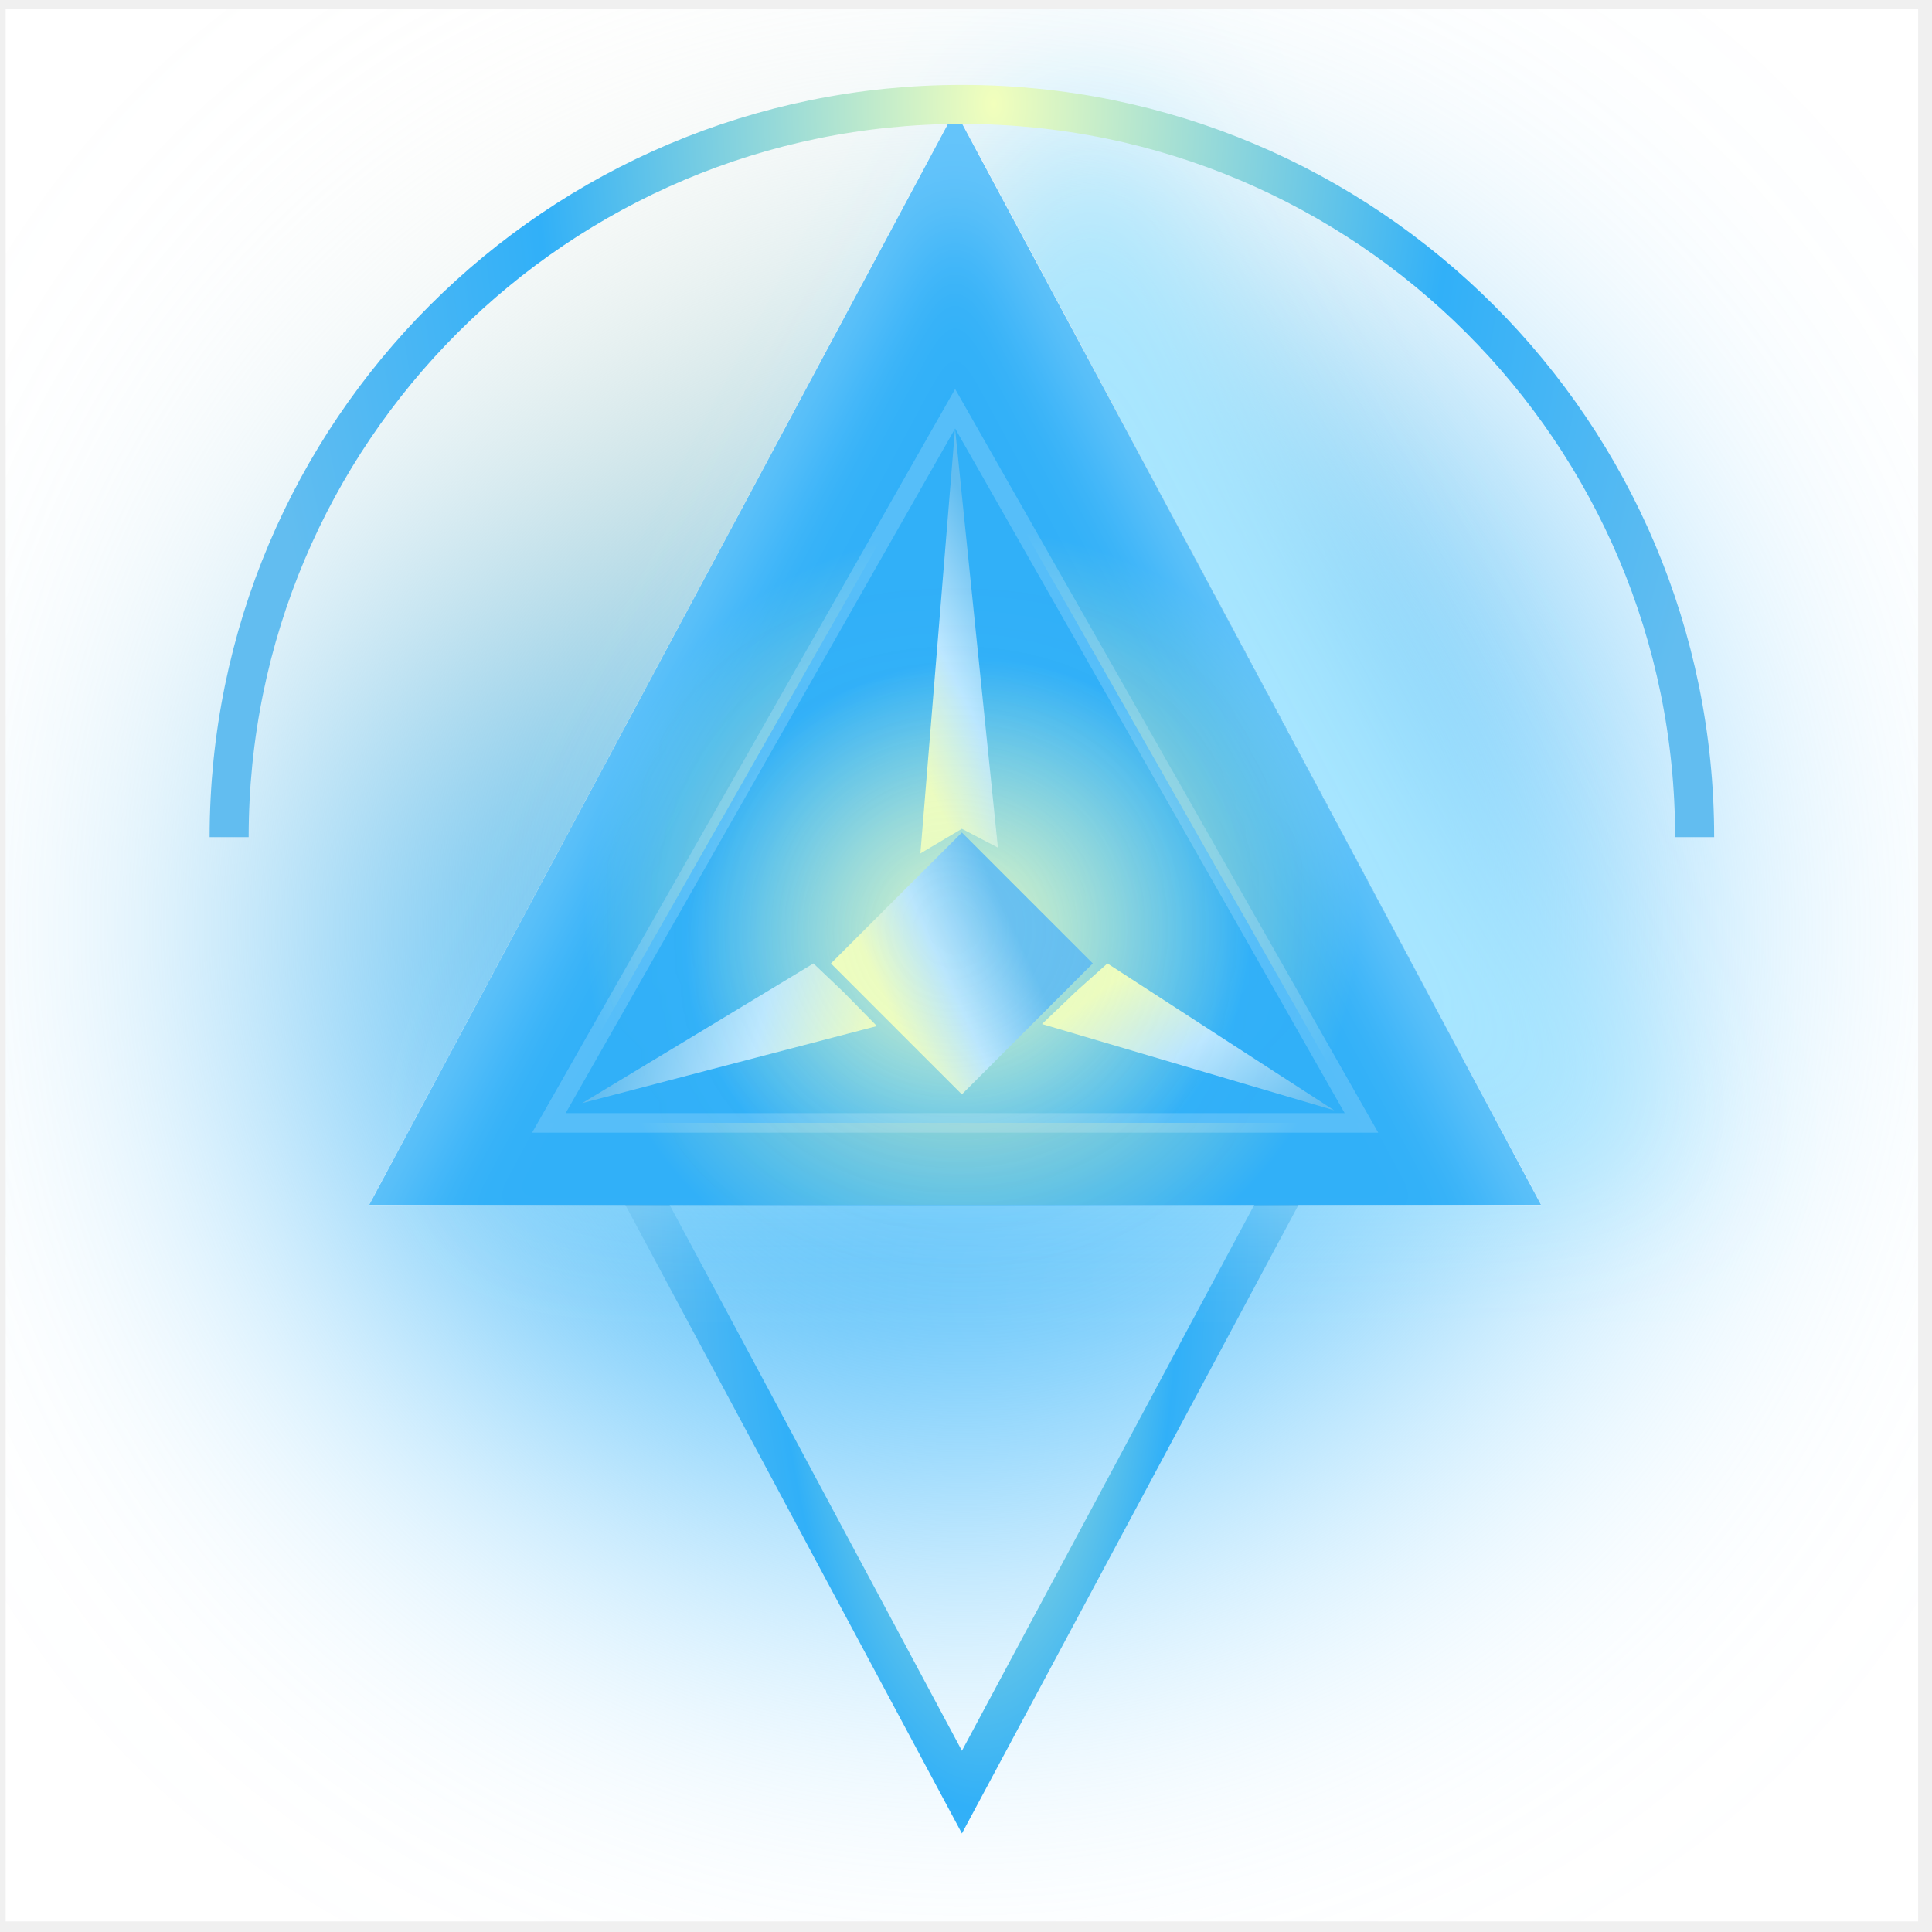
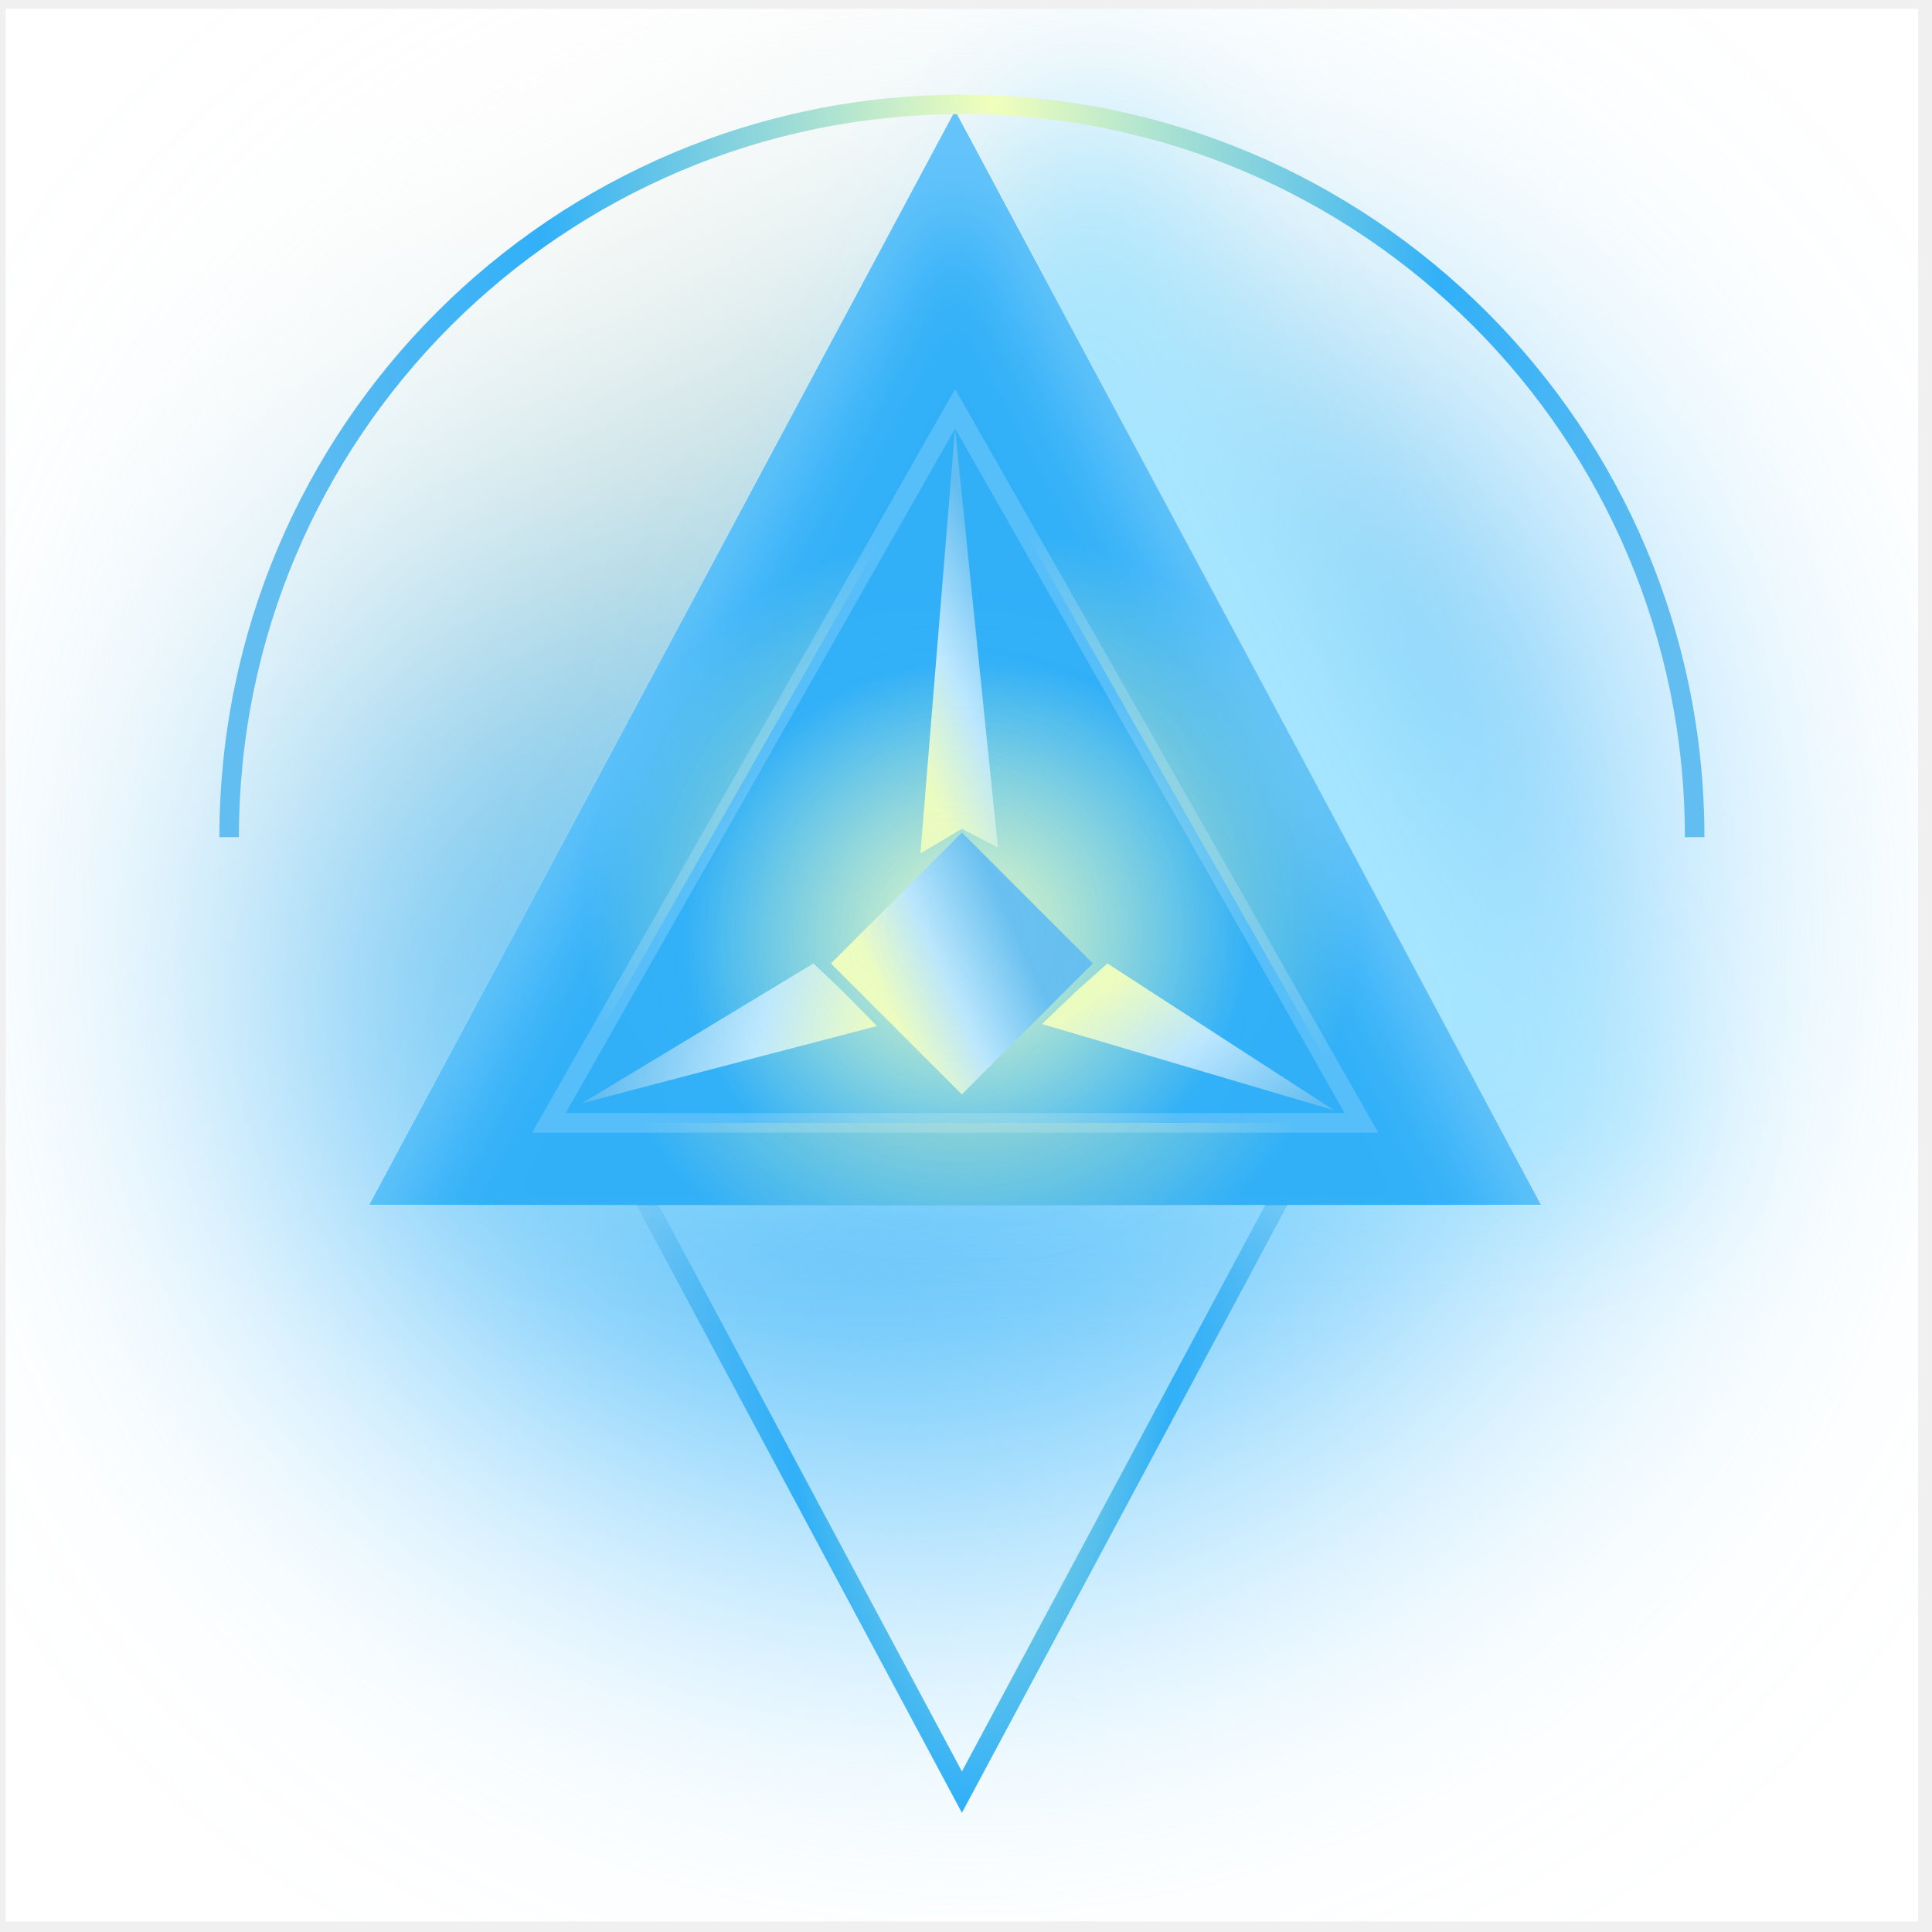
<svg xmlns="http://www.w3.org/2000/svg" width="99" height="99" viewBox="0 0 99 99" fill="none">
  <g clip-path="url(#clip0_114_30186)">
    <rect width="98" height="98" transform="translate(0.289062 0.455078)" fill="white" />
    <g filter="url(#filter0_f_114_30186)">
      <circle cx="49.288" cy="47.525" r="33.733" fill="url(#paint0_linear_114_30186)" />
      <circle cx="49.288" cy="47.525" r="33.733" fill="url(#paint1_radial_114_30186)" />
    </g>
-     <path d="M49.291 60.547H66.043L57.67 76.189L49.291 91.832L40.917 76.189L32.539 60.547H49.291Z" stroke="url(#paint2_radial_114_30186)" stroke-width="2" stroke-miterlimit="10" />
+     <path d="M49.291 60.547H66.043L57.67 76.189L49.291 91.832L40.917 76.189L32.539 60.547H49.291Z" stroke="url(#paint2_radial_114_30186)" strokeWidth="2" stroke-miterlimit="10" />
    <g filter="url(#filter1_di_114_30186)">
      <path d="M48.94 61.738H18.922L33.931 33.7L48.94 5.668L63.954 33.7L78.963 61.738H48.94Z" fill="url(#paint3_radial_114_30186)" />
    </g>
    <path d="M48.943 57.54H28.125L38.534 39.243L48.943 20.945L59.356 39.243L69.765 57.54H48.943Z" fill="url(#paint4_radial_114_30186)" stroke="white" stroke-opacity="0.18" />
-     <path d="M11.742 42.897C11.742 22.16 28.553 5.35 49.29 5.35C70.027 5.35 86.837 22.16 86.837 42.897" stroke="url(#paint5_radial_114_30186)" stroke-width="2" stroke-miterlimit="10" />
+     <path d="M11.742 42.897C11.742 22.16 28.553 5.35 49.29 5.35C70.027 5.35 86.837 22.16 86.837 42.897" stroke="url(#paint5_radial_114_30186)" strokeWidth="2" stroke-miterlimit="10" />
    <path d="M55.998 49.369L49.289 42.66L42.58 49.369L49.289 56.078L55.998 49.369Z" fill="url(#paint6_linear_114_30186)" />
    <path d="M43.228 50.838L44.935 52.577L36.53 54.773L29.832 56.526L35.758 52.95L41.683 49.369L43.228 50.838Z" fill="url(#paint7_linear_114_30186)" />
    <path d="M55.16 50.784L53.395 52.473L61.728 54.935L68.363 56.894L62.554 53.134L56.746 49.369L55.16 50.784Z" fill="url(#paint8_linear_114_30186)" />
    <path d="M49.289 42.469L47.164 43.732L48.939 21.957L51.135 43.435L49.289 42.469Z" fill="url(#paint9_linear_114_30186)" />
    <g style="mix-blend-mode:plus-lighter" filter="url(#filter2_f_114_30186)">
      <path d="M55.646 47.523L48.938 40.815L42.229 47.523L48.938 54.232L55.646 47.523Z" fill="url(#paint10_linear_114_30186)" fill-opacity="0.4" />
    </g>
  </g>
  <defs>
    <filter id="filter0_f_114_30186" x="-6.688" y="-8.452" width="111.954" height="111.952" filterUnits="userSpaceOnUse" color-interpolation-filters="sRGB">
      <feFlood flood-opacity="0" result="BackgroundImageFix" />
      <feBlend mode="normal" in="SourceGraphic" in2="BackgroundImageFix" result="shape" />
      <feGaussianBlur stdDeviation="11.121" result="effect1_foregroundBlur_114_30186" />
    </filter>
    <filter id="filter1_di_114_30186" x="17.922" y="-4.332" width="76.039" height="72.07" filterUnits="userSpaceOnUse" color-interpolation-filters="sRGB">
      <feFlood flood-opacity="0" result="BackgroundImageFix" />
      <feColorMatrix in="SourceAlpha" type="matrix" values="0 0 0 0 0 0 0 0 0 0 0 0 0 0 0 0 0 0 127 0" result="hardAlpha" />
      <feOffset dx="7" dy="-2" />
      <feGaussianBlur stdDeviation="4" />
      <feComposite in2="hardAlpha" operator="out" />
      <feColorMatrix type="matrix" values="0 0 0 0 0.66 0 0 0 0 0.903 0 0 0 0 1 0 0 0 1 0" />
      <feBlend mode="normal" in2="BackgroundImageFix" result="effect1_dropShadow_114_30186" />
      <feBlend mode="normal" in="SourceGraphic" in2="effect1_dropShadow_114_30186" result="shape" />
      <feColorMatrix in="SourceAlpha" type="matrix" values="0 0 0 0 0 0 0 0 0 0 0 0 0 0 0 0 0 0 127 0" result="hardAlpha" />
      <feOffset dy="4" />
      <feGaussianBlur stdDeviation="2" />
      <feComposite in2="hardAlpha" operator="arithmetic" k2="-1" k3="1" />
      <feColorMatrix type="matrix" values="0 0 0 0 1 0 0 0 0 1 0 0 0 0 1 0 0 0 0.25 0" />
      <feBlend mode="normal" in2="shape" result="effect2_innerShadow_114_30186" />
    </filter>
    <filter id="filter2_f_114_30186" x="30.43" y="29.015" width="37.014" height="37.018" filterUnits="userSpaceOnUse" color-interpolation-filters="sRGB">
      <feFlood flood-opacity="0" result="BackgroundImageFix" />
      <feBlend mode="normal" in="SourceGraphic" in2="BackgroundImageFix" result="shape" />
      <feGaussianBlur stdDeviation="5.9" result="effect1_foregroundBlur_114_30186" />
    </filter>
    <linearGradient id="paint0_linear_114_30186" x1="42.799" y1="-13.453" x2="49.763" y2="81.223" gradientUnits="userSpaceOnUse">
      <stop stop-color="#76FBCB" />
      <stop offset="0.519" stop-color="#31F8B0" stop-opacity="0.11" />
      <stop offset="1" stop-color="#9BEED0" />
    </linearGradient>
    <radialGradient id="paint1_radial_114_30186" cx="0" cy="0" r="1" gradientUnits="userSpaceOnUse" gradientTransform="translate(35.5765 17.8574) rotate(77.7966) scale(64.8664 60.4429)">
      <stop stop-color="#FFEDCF" />
      <stop offset="0.609" stop-color="#31B0F8" />
      <stop offset="1" stop-color="#A7E0FF" />
    </radialGradient>
    <radialGradient id="paint2_radial_114_30186" cx="0" cy="0" r="1" gradientUnits="userSpaceOnUse" gradientTransform="translate(49.9845 60.5469) rotate(89.3949) scale(52.6522 17.3884)">
      <stop stop-color="#F2FFBC" />
      <stop offset="0.609" stop-color="#31B0F8" />
      <stop offset="1" stop-color="#62BDF0" />
    </radialGradient>
    <radialGradient id="paint3_radial_114_30186" cx="0" cy="0" r="1" gradientUnits="userSpaceOnUse" gradientTransform="translate(49.8541 47.0758) rotate(154.301) scale(31.7382 31.6468)">
      <stop stop-color="#E7F4B2" />
      <stop offset="0.63" stop-color="#31B0F8" />
    </radialGradient>
    <radialGradient id="paint4_radial_114_30186" cx="0" cy="0" r="1" gradientUnits="userSpaceOnUse" gradientTransform="translate(49.5773 47.9711) rotate(151.21) scale(23.2423 22.2894)">
      <stop stop-color="#F2FFBC" />
      <stop offset="0.63" stop-color="#31B0F8" />
    </radialGradient>
    <radialGradient id="paint5_radial_114_30186" cx="0" cy="0" r="1" gradientUnits="userSpaceOnUse" gradientTransform="translate(50.8436 5.34961) rotate(88.8701) scale(63.2004 38.9682)">
      <stop stop-color="#F2FFBC" />
      <stop offset="0.609" stop-color="#31B0F8" />
      <stop offset="1" stop-color="#62BDF0" />
    </radialGradient>
    <linearGradient id="paint6_linear_114_30186" x1="50.935" y1="45.348" x2="44.01" y2="48.519" gradientUnits="userSpaceOnUse">
      <stop stop-color="#62BDF0" />
      <stop offset="0.545" stop-color="#BCE7FF" />
      <stop offset="0.986" stop-color="#F2FFBC" />
    </linearGradient>
    <linearGradient id="paint7_linear_114_30186" x1="30.605" y1="55.681" x2="43.838" y2="58.852" gradientUnits="userSpaceOnUse">
      <stop stop-color="#62BDF0" />
      <stop offset="0.545" stop-color="#BCE7FF" />
      <stop offset="0.986" stop-color="#F2FFBC" />
    </linearGradient>
    <linearGradient id="paint8_linear_114_30186" x1="54.709" y1="51.794" x2="61.444" y2="61.158" gradientUnits="userSpaceOnUse">
      <stop offset="0.014" stop-color="#F2FFBC" />
      <stop offset="0.455" stop-color="#BCE7FF" />
      <stop offset="1" stop-color="#62BDF0" />
    </linearGradient>
    <linearGradient id="paint9_linear_114_30186" x1="48.447" y1="23.648" x2="41.074" y2="27.263" gradientUnits="userSpaceOnUse">
      <stop stop-color="#62BDF0" />
      <stop offset="0.545" stop-color="#BCE7FF" />
      <stop offset="0.986" stop-color="#F2FFBC" />
    </linearGradient>
    <linearGradient id="paint10_linear_114_30186" x1="50.584" y1="43.503" x2="43.658" y2="46.673" gradientUnits="userSpaceOnUse">
      <stop stop-color="#62BDF0" />
      <stop offset="0.545" stop-color="#BCE7FF" />
      <stop offset="0.986" stop-color="#F2FFBC" />
    </linearGradient>
    <clipPath id="clip0_114_30186">
      <rect width="98" height="98" fill="white" transform="translate(0.289062 0.455078)" />
    </clipPath>
  </defs>
</svg>
